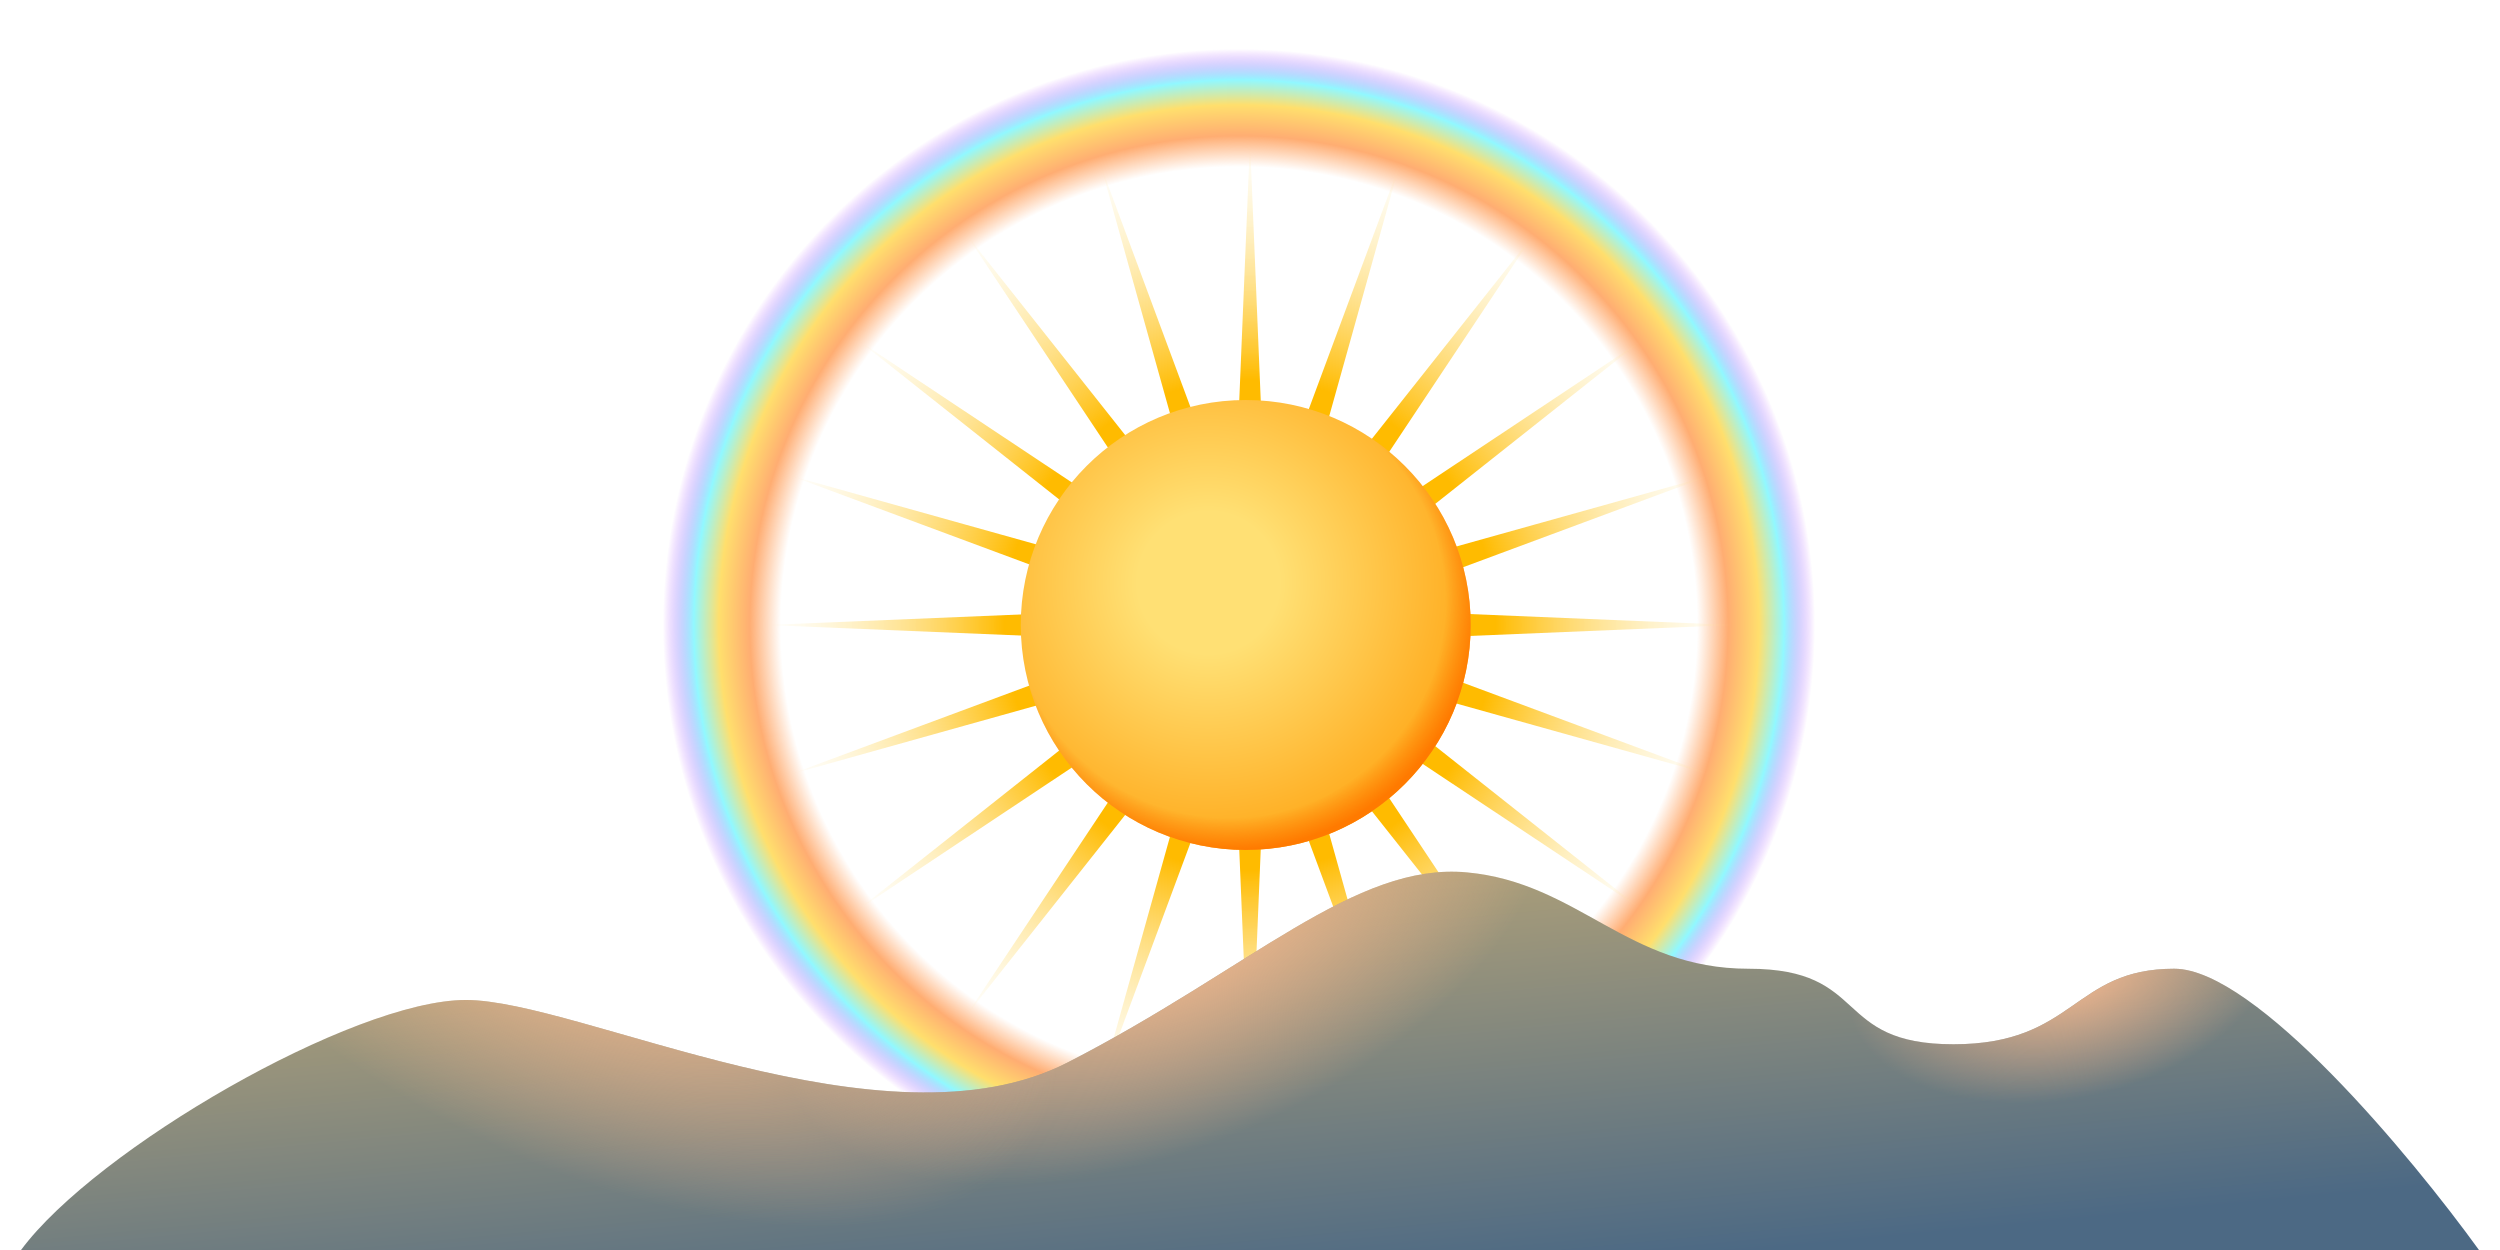
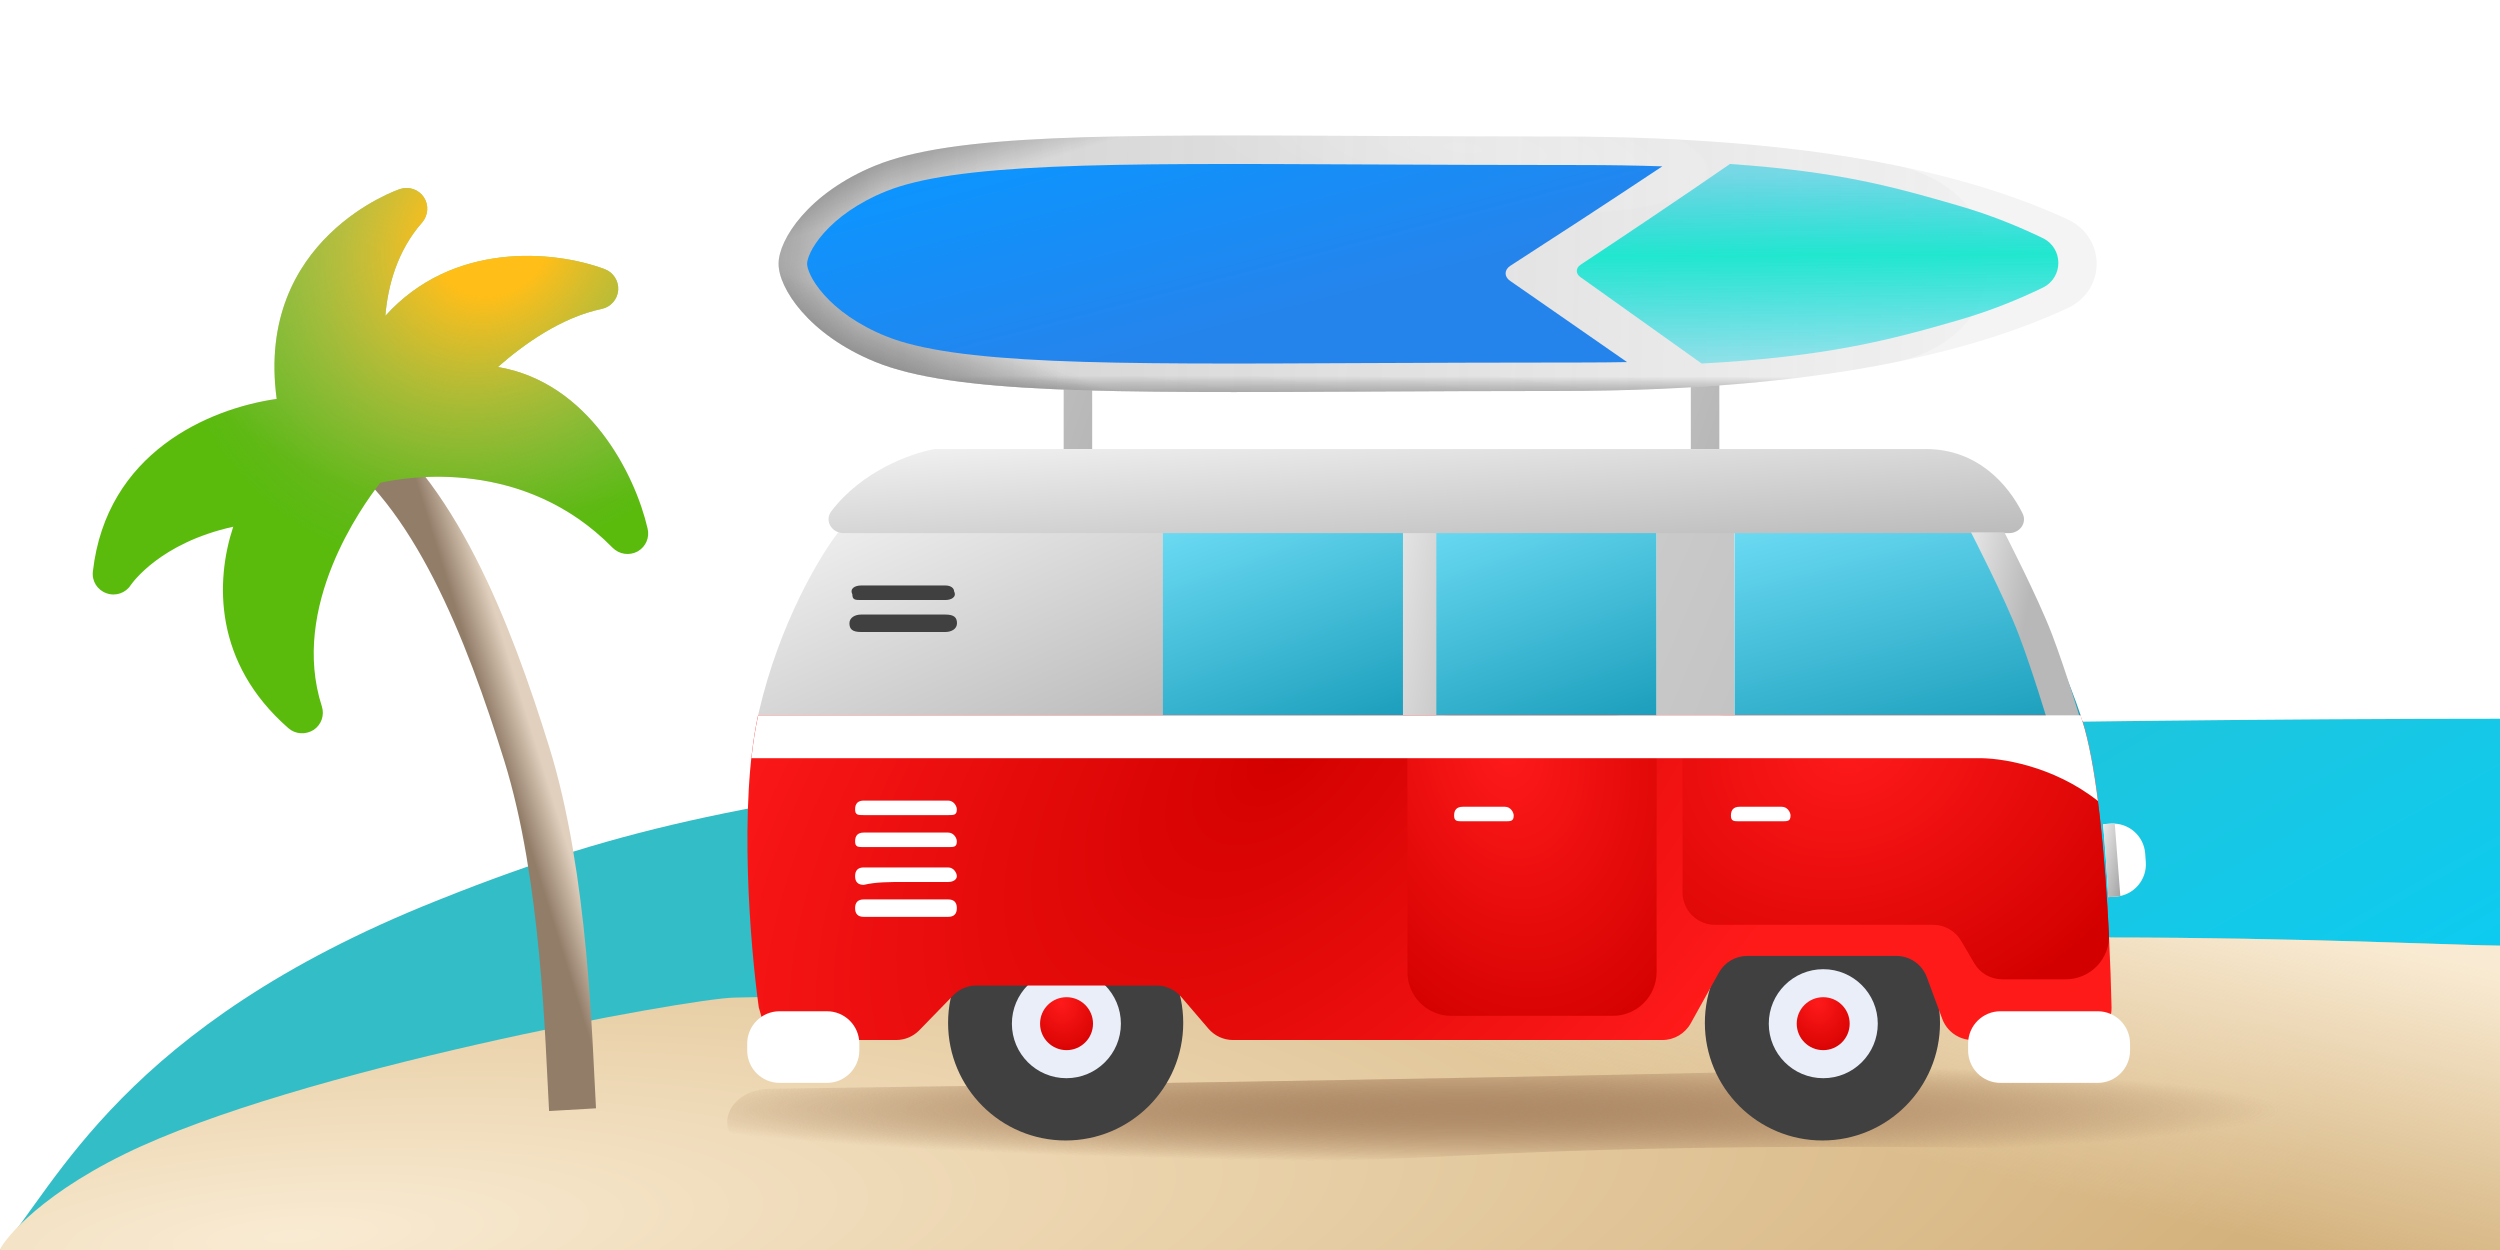
<svg xmlns="http://www.w3.org/2000/svg" viewBox="0 0 240 120" fill="none">
-   <path d="M176.188 60C176.188 91.617 150.557 117.248 118.94 117.248C87.322 117.248 61.691 91.617 61.691 60C61.691 28.383 87.322 2.752 118.94 2.752C150.557 2.752 176.188 28.383 176.188 60Z" fill="url(#paint0_radial_7181_844)" />
-   <path d="M120 13.562L121.525 50.368L134.35 15.835L124.427 51.311L147.295 22.431L126.895 53.104L157.568 32.705L128.689 55.572L164.164 45.65L129.632 58.474L166.437 60L129.632 61.525L164.164 74.35L128.689 64.427L157.568 87.295L126.895 66.895L147.295 97.569L124.427 68.689L134.35 104.164L121.525 69.632L120 106.437L118.474 69.632L105.65 104.164L115.572 68.689L92.704 97.569L113.104 66.895L82.431 87.295L111.311 64.427L75.835 74.35L110.368 61.525L73.562 60L110.368 58.474L75.835 45.65L111.311 55.572L82.431 32.705L113.104 53.104L92.704 22.431L115.572 51.311L105.65 15.835L118.474 50.368L120 13.562Z" fill="url(#paint1_radial_7181_844)" />
-   <path d="M141.187 59.998C141.187 71.926 131.518 81.595 119.59 81.595C107.663 81.595 97.994 71.926 97.994 59.998C97.994 48.071 107.663 38.401 119.59 38.401C131.518 38.401 141.187 48.071 141.187 59.998Z" fill="url(#paint2_radial_7181_844)" />
-   <path d="M141.187 59.998C141.187 71.926 131.518 81.595 119.59 81.595C107.663 81.595 97.994 71.926 97.994 59.998C97.994 48.071 107.663 38.401 119.59 38.401C131.518 38.401 141.187 48.071 141.187 59.998Z" fill="url(#paint3_radial_7181_844)" />
-   <path d="M44.726 95.999C33.861 95.999 9.17 110.333 2.019 120H237.981C231.481 111 216.53 92.999 208.729 92.999C198.979 92.999 199.232 100.249 187.532 100.249C175.831 100.249 179.569 92.999 167.868 92.999C156.168 92.999 151.557 84.749 140.831 83.749C130.106 82.749 120.038 92.999 102.487 102C84.936 111.001 55.591 95.999 44.726 95.999Z" fill="url(#paint4_linear_7181_844)" />
-   <path d="M44.726 95.999C33.861 95.999 9.17 110.333 2.019 120H237.981C231.481 111 216.53 92.999 208.729 92.999C198.979 92.999 199.232 100.249 187.532 100.249C175.831 100.249 179.569 92.999 167.868 92.999C156.168 92.999 151.557 84.749 140.831 83.749C130.106 82.749 120.038 92.999 102.487 102C84.936 111.001 55.591 95.999 44.726 95.999Z" fill="url(#paint5_radial_7181_844)" />
-   <path d="M44.726 95.999C33.861 95.999 9.17 110.333 2.019 120H237.981C231.481 111 216.53 92.999 208.729 92.999C198.979 92.999 199.232 100.249 187.532 100.249C175.831 100.249 179.569 92.999 167.868 92.999C156.168 92.999 151.557 84.749 140.831 83.749C130.106 82.749 120.038 92.999 102.487 102C84.936 111.001 55.591 95.999 44.726 95.999Z" fill="url(#paint6_radial_7181_844)" />
-   <path d="M44.726 95.999C33.861 95.999 9.17 110.333 2.019 120H237.981C231.481 111 216.53 92.999 208.729 92.999C198.979 92.999 199.232 100.249 187.532 100.249C175.831 100.249 179.569 92.999 167.868 92.999C156.168 92.999 151.557 84.749 140.831 83.749C130.106 82.749 120.038 92.999 102.487 102C84.936 111.001 55.591 95.999 44.726 95.999Z" fill="url(#paint7_radial_7181_844)" />
+   <path d="M240 69V108.13L183.919 120H0C5.438 113.83 11.816 98.492 41.831 86.504C42.028 86.425 42.224 86.347 42.42 86.269C60.326 79.116 72.325 76.962 102 73.034C123.907 70.135 199.5 69 240 69Z" fill="url(#paint0_linear_699_29714)" />
+   <path d="M240 119.999H0C0 119.636 3 115.174 12 110.769C28.5 102.692 66.134 95.848 70.5 95.769C115.125 94.959 154.5 89.999 202.5 89.999C220.5 89.999 237 90.782 240 90.782L240 119.999Z" fill="url(#paint1_radial_699_29714)" />
+   <path d="M240 119.999H0C0 119.636 3 115.174 12 110.769C28.5 102.692 66.134 95.848 70.5 95.769C115.125 94.959 154.5 89.999 202.5 89.999C220.5 89.999 237 90.782 240 90.782L240 119.999Z" fill="url(#paint2_linear_699_29714)" />
+   <path d="M32.982 41.294C41.665 47.083 46.895 60.548 50.574 72.393C54.254 84.237 54.587 100.008 54.964 106.529" stroke="url(#paint3_linear_699_29714)" stroke-width="4.512" />
+   <path d="M12.558 56.158C12.07 56.937 11.085 57.27 10.22 56.95C9.338 56.641 8.8 55.777 8.918 54.847C10.222 43.453 20.012 39.233 26.561 38.296C24.487 22.88 38.25 18.192 38.408 18.144C39.263 17.866 40.2 18.189 40.694 18.939C41.189 19.689 41.111 20.688 40.518 21.367C38.111 24.105 37.228 27.489 36.993 30.325C43.435 23.179 53.103 24.004 58.052 25.834C58.889 26.147 59.407 26.976 59.348 27.848C59.281 28.747 58.629 29.484 57.757 29.657C53.855 30.477 50.249 33.072 47.798 35.232C56.531 36.707 60.966 45.535 62.169 50.739C62.375 51.591 62.011 52.46 61.258 52.91L61.206 52.94C60.415 53.366 59.447 53.224 58.809 52.583C50.317 43.925 39.184 45.741 36.501 46.345C34.762 48.568 27.812 58.246 30.897 67.81C31.176 68.665 30.842 69.585 30.11 70.069C29.349 70.546 28.371 70.503 27.692 69.909C20.515 63.648 20.662 55.802 22.39 50.566C15.35 52.121 12.688 55.987 12.558 56.158Z" fill="url(#paint4_radial_699_29714)" />
+   <path d="M12.558 56.158C12.07 56.937 11.085 57.27 10.22 56.95C9.338 56.641 8.8 55.777 8.918 54.847C10.222 43.453 20.012 39.233 26.561 38.296C24.487 22.88 38.25 18.192 38.408 18.144C39.263 17.866 40.2 18.189 40.694 18.939C41.189 19.689 41.111 20.688 40.518 21.367C38.111 24.105 37.228 27.489 36.993 30.325C43.435 23.179 53.103 24.004 58.052 25.834C58.889 26.147 59.407 26.976 59.348 27.848C59.281 28.747 58.629 29.484 57.757 29.657C53.855 30.477 50.249 33.072 47.798 35.232C56.531 36.707 60.966 45.535 62.169 50.739C62.375 51.591 62.011 52.46 61.258 52.91L61.206 52.94C60.415 53.366 59.447 53.224 58.809 52.583C50.317 43.925 39.184 45.741 36.501 46.345C34.762 48.568 27.812 58.246 30.897 67.81C31.176 68.665 30.842 69.585 30.11 70.069C29.349 70.546 28.371 70.503 27.692 69.909C20.515 63.648 20.662 55.802 22.39 50.566C15.35 52.121 12.688 55.987 12.558 56.158Z" fill="url(#paint5_radial_699_29714)" />
+   <rect x="102.112" y="34.899" width="2.737" height="8.21" fill="url(#paint6_linear_699_29714)" />
+   <rect x="162.319" y="34.898" width="2.737" height="8.21" fill="url(#paint7_linear_699_29714)" />
+   <path d="M72.936 110.164C68.163 109.933 69.158 104.583 73.935 104.519C96.437 104.218 136.538 103.633 166.161 102.937C198.472 102.177 220.138 99.472 223.037 104.738C226.381 110.813 213.731 110.769 206.8 110.56C192.356 110.127 165.188 109.629 140.28 110.937C113.936 112.32 88.869 110.937 72.936 110.164Z" fill="url(#paint8_radial_699_29714)" />
+   <path d="M72.936 110.164C68.163 109.933 69.158 104.583 73.935 104.519C96.437 104.218 136.538 103.633 166.161 102.937C198.472 102.177 220.138 99.472 223.037 104.738C226.381 110.813 213.731 110.769 206.8 110.56C192.356 110.127 165.188 109.629 140.28 110.937C113.936 112.32 88.869 110.937 72.936 110.164Z" fill="url(#paint9_radial_699_29714)" />
+   <path d="M111.646 51.106V68.671H72.779C72.801 68.571 72.823 68.472 72.846 68.373C74.819 59.822 78.751 53.298 80.47 51.106H111.646Z" fill="url(#paint10_linear_699_29714)" />
+   <path d="M135.109 51.106H111.637V68.672H135.109V51.106Z" fill="url(#paint11_linear_699_29714)" />
+   <path d="M135.113 68.671V51.106H159.033V68.671H135.113Z" fill="url(#paint12_linear_699_29714)" />
+   <path d="M166.502 51.105H159.027V68.67H166.502V51.105Z" fill="url(#paint13_linear_699_29714)" />
+   <path d="M137.89 51.106H134.685V68.67H137.89V51.106Z" fill="url(#paint14_linear_699_29714)" />
+   <path d="M166.521 68.671V51.106H191.192C193.151 54.227 197.52 61.983 199.743 68.671H166.521Z" fill="url(#paint15_linear_699_29714)" />
+   <circle cx="174.954" cy="98.199" r="11.287" fill="#404040" />
+   <path d="M175.035 103.507C177.925 103.507 180.267 101.164 180.267 98.274C180.267 95.385 177.925 93.042 175.035 93.042C172.145 93.042 169.803 95.385 169.803 98.274C169.803 101.164 172.145 103.507 175.035 103.507Z" fill="#E9EEF8" />
+   <path d="M175.028 100.814C176.431 100.814 177.569 99.676 177.569 98.272C177.569 96.869 176.431 95.731 175.028 95.731C173.624 95.731 172.486 96.869 172.486 98.272C172.486 99.676 173.624 100.814 175.028 100.814Z" fill="url(#paint16_radial_699_29714)" />
+   <circle cx="102.303" cy="98.199" r="11.287" fill="#404040" />
+   <path d="M102.374 103.507C105.264 103.507 107.606 101.164 107.606 98.274C107.606 95.385 105.264 93.042 102.374 93.042C99.484 93.042 97.141 95.385 97.141 98.274C97.141 101.164 99.484 103.507 102.374 103.507Z" fill="#E9EEF8" />
+   <path d="M199.722 68.671H72.775C70.895 77.244 72.029 90.89 72.842 96.702L73.095 97.586C73.476 98.921 74.696 99.842 76.085 99.842H86.029C86.869 99.842 87.674 99.501 88.259 98.899L91.51 95.552C92.096 94.949 92.901 94.609 93.741 94.609H111.029C111.937 94.609 112.799 95.006 113.39 95.695L116.013 98.756C116.604 99.445 117.467 99.842 118.374 99.842H159.59C160.72 99.842 161.76 99.229 162.309 98.242L165.016 93.368C165.565 92.381 166.605 91.769 167.735 91.769H182.054C183.355 91.769 184.518 92.578 184.97 93.798L186.457 97.812C186.909 99.032 188.072 99.842 189.373 99.842H199.626C201.351 99.842 202.748 98.437 202.709 96.712C202.524 88.555 201.801 75.238 199.916 69.269C199.853 69.071 199.789 68.872 199.722 68.671Z" fill="url(#paint17_radial_699_29714)" />
+   <path d="M90.755 60.672C91.313 60.672 91.871 60.393 91.871 59.835C91.871 59.277 91.592 58.998 90.755 58.998H82.661C82.103 58.998 81.545 59.277 81.545 59.835C81.545 60.393 81.823 60.672 82.661 60.672H90.755Z" fill="#404040" />
+   <path d="M90.755 57.602C91.313 57.602 91.871 57.324 91.592 56.765C91.592 56.487 91.313 56.207 90.755 56.207H82.661C82.103 56.207 81.545 56.486 81.824 57.044C81.824 57.602 82.103 57.602 82.661 57.602H90.755Z" fill="#404040" />
+   <path d="M165.728 68.678C163.408 68.678 161.528 70.558 161.528 72.878V85.673C161.528 87.391 162.92 88.783 164.638 88.783H185.585C186.689 88.783 187.711 89.368 188.269 90.321L189.532 92.477C190.09 93.43 191.111 94.015 192.215 94.015H198.3C200.674 94.015 202.58 92.049 202.461 89.678C202.089 82.247 201.329 73.722 199.925 69.275C199.812 68.918 199.479 68.678 199.104 68.678H165.728Z" fill="url(#paint18_radial_699_29714)" />
+   <path d="M82.926 86.344C82.368 86.344 82.089 86.623 82.089 87.181C82.089 87.739 82.368 88.018 82.926 88.018H91.02C91.578 88.018 91.857 87.739 91.857 87.181C91.857 86.623 91.578 86.344 91.02 86.344H82.926Z" fill="url(#paint19_linear_699_29714)" />
+   <path d="M86.834 84.67H91.02C91.578 84.67 91.857 84.391 91.857 84.111C91.857 83.833 91.578 83.274 91.02 83.274H82.926C82.368 83.274 82.089 83.553 82.089 84.111C82.089 84.67 82.368 84.948 82.926 84.948C84.043 84.67 85.438 84.67 86.834 84.67Z" fill="url(#paint20_linear_699_29714)" />
+   <path d="M91.02 81.321C91.578 81.321 91.857 81.321 91.857 80.763C91.857 80.484 91.578 79.926 91.02 79.926H82.926C82.368 79.926 82.089 80.204 82.089 80.763C82.089 81.321 82.368 81.321 82.926 81.321H91.02Z" fill="url(#paint21_linear_699_29714)" />
+   <path d="M91.02 78.251C91.578 78.251 91.857 78.251 91.857 77.693C91.857 77.414 91.578 76.856 91.02 76.856H82.926C82.368 76.856 82.089 77.135 82.089 77.693C82.089 78.251 82.368 78.251 82.926 78.251H91.02Z" fill="url(#paint22_linear_699_29714)" />
+   <path d="M192.865 51.182H80.992C79.848 51.182 79.119 49.992 79.809 49.079C82.742 45.2 87.514 43.494 89.739 43.109H184.894C189.853 43.109 192.797 46.531 194.165 49.281C194.623 50.202 193.893 51.182 192.865 51.182Z" fill="url(#paint23_linear_699_29714)" />
+   <rect x="71.731" y="97.079" width="10.764" height="6.877" rx="3.11" fill="url(#paint24_linear_699_29714)" />
+   <rect x="188.938" y="97.079" width="15.548" height="6.877" rx="3.11" fill="url(#paint25_linear_699_29714)" />
+   <path d="M202.391 86.129C202.266 83.823 202.103 81.437 201.895 79.12L202.617 79.069C204.33 78.946 205.818 80.235 205.94 81.948L205.998 82.753C206.121 84.466 204.831 85.954 203.118 86.077L202.391 86.129Z" fill="url(#paint26_linear_699_29714)" />
+   <path d="M102.388 100.814C103.791 100.814 104.929 99.676 104.929 98.272C104.929 96.869 103.791 95.731 102.388 95.731C100.984 95.731 99.846 96.869 99.846 98.272C99.846 99.676 100.984 100.814 102.388 100.814Z" fill="url(#paint27_radial_699_29714)" />
+   <path d="M154.833 68.674C157.152 68.674 159.033 70.554 159.033 72.874V93.32C159.033 95.64 157.152 97.52 154.833 97.52H139.313C136.993 97.52 135.113 95.64 135.113 93.32V72.874C135.113 70.554 136.993 68.674 139.313 68.674H154.833Z" fill="url(#paint28_radial_699_29714)" />
+   <path d="M171.054 78.844C171.613 78.844 171.892 78.844 171.892 78.286C171.892 78.007 171.613 77.449 171.054 77.449H167.005C166.447 77.449 166.168 77.728 166.168 78.286C166.168 78.844 166.447 78.844 167.005 78.844H171.054Z" fill="url(#paint29_linear_699_29714)" />
+   <path d="M144.479 78.844C145.037 78.844 145.316 78.844 145.316 78.286C145.316 78.007 145.037 77.449 144.479 77.449H140.43C139.872 77.449 139.593 77.728 139.593 78.286C139.593 78.844 139.872 78.844 140.43 78.844H144.479Z" fill="url(#paint30_linear_699_29714)" />
+   <path d="M203.017 79.065L203.551 86.016C203.41 86.046 203.266 86.066 203.118 86.077L202.391 86.129C202.266 83.823 202.103 81.437 201.895 79.12L202.617 79.069C202.752 79.059 202.885 79.058 203.017 79.065Z" fill="url(#paint31_linear_699_29714)" />
+   <path d="M192.421 51.106H189.216C189.216 51.106 192.453 57.383 193.789 60.898C195.125 64.413 196.526 69.108 196.526 69.108H199.731C199.731 69.108 198.33 64.413 196.994 60.898C195.658 57.383 192.421 51.106 192.421 51.106Z" fill="url(#paint32_linear_699_29714)" />
+   <path d="M199.734 68.677H199.727L199.726 68.673H159.037V68.677H72.786C72.507 69.95 72.294 71.334 72.137 72.788H189.764C191.988 72.722 197.102 73.5 201.406 76.9C201.02 73.875 200.533 71.194 199.927 69.274C199.865 69.076 199.8 68.877 199.734 68.677Z" fill="url(#paint33_linear_699_29714)" />
+   <path d="M198.474 29.59C202.214 27.865 202.214 22.777 198.474 21.052C190.033 17.159 175.767 13.109 149.621 13.109C143.042 13.109 136.998 13.079 131.457 13.051C106.299 12.925 91.491 12.851 84.025 15.902C77.619 18.52 74.732 23.009 74.745 25.321C74.732 27.634 77.619 32.122 84.025 34.74C91.491 37.791 106.299 37.717 131.457 37.591C136.998 37.563 143.042 37.533 149.621 37.533C175.767 37.533 190.033 33.483 198.474 29.59Z" fill="#F4F4F4" />
+   <path d="M181.801 34.803C193.913 32.368 193.913 18.274 181.801 15.839C173.754 14.221 163.318 13.109 149.621 13.109C143.042 13.109 136.998 13.079 131.457 13.051C106.299 12.925 91.491 12.851 84.025 15.902C77.619 18.52 74.732 23.009 74.745 25.321C74.732 27.634 77.619 32.122 84.025 34.74C91.491 37.791 106.299 37.717 131.457 37.591C136.998 37.563 143.042 37.533 149.621 37.533C163.318 37.533 173.754 36.421 181.801 34.803Z" fill="url(#paint34_radial_699_29714)" />
+   <path d="M181.801 34.803C193.913 32.368 193.913 18.274 181.801 15.839C173.754 14.221 163.318 13.109 149.621 13.109C143.042 13.109 136.998 13.079 131.457 13.051C106.299 12.925 91.491 12.851 84.025 15.902C77.619 18.52 74.732 23.009 74.745 25.321C74.732 27.634 77.619 32.122 84.025 34.74C91.491 37.791 106.299 37.717 131.457 37.591C136.998 37.563 143.042 37.533 149.621 37.533C163.318 37.533 173.754 36.421 181.801 34.803Z" fill="url(#paint35_linear_699_29714)" />
+   <path d="M181.801 34.803C193.913 32.368 193.913 18.274 181.801 15.839C173.754 14.221 163.318 13.109 149.621 13.109C143.042 13.109 136.998 13.079 131.457 13.051C106.299 12.925 91.491 12.851 84.025 15.902C77.619 18.52 74.732 23.009 74.745 25.321C74.732 27.634 77.619 32.122 84.025 34.74C91.491 37.791 106.299 37.717 131.457 37.591C136.998 37.563 143.042 37.533 149.621 37.533C163.318 37.533 173.754 36.421 181.801 34.803Z" fill="url(#paint36_linear_699_29714)" />
+   <path d="M181.801 34.803C193.913 32.368 193.913 18.274 181.801 15.839C173.754 14.221 163.318 13.109 149.621 13.109C143.042 13.109 136.998 13.079 131.457 13.051C106.299 12.925 91.491 12.851 84.025 15.902C77.619 18.52 74.732 23.009 74.745 25.321C74.732 27.634 77.619 32.122 84.025 34.74C91.491 37.791 106.299 37.717 131.457 37.591C136.998 37.563 143.042 37.533 149.621 37.533C163.318 37.533 173.754 36.421 181.801 34.803Z" fill="url(#paint37_linear_699_29714)" />
+   <path d="M181.801 34.803C193.913 32.368 193.913 18.274 181.801 15.839C173.754 14.221 163.318 13.109 149.621 13.109C143.042 13.109 136.998 13.079 131.457 13.051C106.299 12.925 91.491 12.851 84.025 15.902C77.619 18.52 74.732 23.009 74.745 25.321C74.732 27.634 77.619 32.122 84.025 34.74C91.491 37.791 106.299 37.717 131.457 37.591C136.998 37.563 143.042 37.533 149.621 37.533C163.318 37.533 173.754 36.421 181.801 34.803Z" fill="url(#paint38_linear_699_29714)" />
+   <path d="M181.801 34.803C193.913 32.368 193.913 18.274 181.801 15.839C173.754 14.221 163.318 13.109 149.621 13.109C143.042 13.109 136.998 13.079 131.457 13.051C106.299 12.925 91.491 12.851 84.025 15.902C77.619 18.52 74.732 23.009 74.745 25.321C74.732 27.634 77.619 32.122 84.025 34.74C91.491 37.791 106.299 37.717 131.457 37.591C136.998 37.563 143.042 37.533 149.621 37.533C163.318 37.533 173.754 36.421 181.801 34.803Z" fill="url(#paint39_radial_699_29714)" />
+   <path d="M181.801 34.803C193.913 32.368 193.913 18.274 181.801 15.839C173.754 14.221 163.318 13.109 149.621 13.109C143.042 13.109 136.998 13.079 131.457 13.051C106.299 12.925 91.491 12.851 84.025 15.902C77.619 18.52 74.732 23.009 74.745 25.321C74.732 27.634 77.619 32.122 84.025 34.74C91.491 37.791 106.299 37.717 131.457 37.591C136.998 37.563 143.042 37.533 149.621 37.533C163.318 37.533 173.754 36.421 181.801 34.803Z" fill="url(#paint40_linear_699_29714)" />
+   <path d="M181.801 34.803C193.913 32.368 193.913 18.274 181.801 15.839C173.754 14.221 163.318 13.109 149.621 13.109C143.042 13.109 136.998 13.079 131.457 13.051C106.299 12.925 91.491 12.851 84.025 15.902C77.619 18.52 74.732 23.009 74.745 25.321C74.732 27.634 77.619 32.122 84.025 34.74C91.491 37.791 106.299 37.717 131.457 37.591C136.998 37.563 143.042 37.533 149.621 37.533C163.318 37.533 173.754 36.421 181.801 34.803Z" fill="url(#paint41_linear_699_29714)" />
+   <path d="M181.801 34.803C193.913 32.368 193.913 18.274 181.801 15.839C173.754 14.221 163.318 13.109 149.621 13.109C143.042 13.109 136.998 13.079 131.457 13.051C106.299 12.925 91.491 12.851 84.025 15.902C77.619 18.52 74.732 23.009 74.745 25.321C74.732 27.634 77.619 32.122 84.025 34.74C91.491 37.791 106.299 37.717 131.457 37.591C136.998 37.563 143.042 37.533 149.621 37.533C163.318 37.533 173.754 36.421 181.801 34.803Z" fill="url(#paint42_linear_699_29714)" />
+   <path d="M181.801 34.803C193.913 32.368 193.913 18.274 181.801 15.839C173.754 14.221 163.318 13.109 149.621 13.109C143.042 13.109 136.998 13.079 131.457 13.051C106.299 12.925 91.491 12.851 84.025 15.902C77.619 18.52 74.732 23.009 74.745 25.321C74.732 27.634 77.619 32.122 84.025 34.74C91.491 37.791 106.299 37.717 131.457 37.591C136.998 37.563 143.042 37.533 149.621 37.533C163.318 37.533 173.754 36.421 181.801 34.803Z" fill="url(#paint43_linear_699_29714)" />
+   <path d="M196.09 22.851C198.104 23.821 198.104 26.656 196.09 27.626C193.815 28.722 191.136 29.834 187.969 30.749C181.416 32.642 175.357 34.251 163.361 34.9L151.713 26.596C151.247 26.264 151.261 25.728 151.741 25.411C155.892 22.665 161.165 19.129 166.077 15.743C176.699 16.476 181.921 17.981 187.969 19.728C191.137 20.643 193.815 21.755 196.09 22.851Z" fill="url(#paint44_linear_699_29714)" />
+   <path d="M156.2 34.761L144.965 26.959C144.381 26.553 144.399 25.898 145 25.51C149.258 22.765 154.459 19.376 159.583 15.969C157.136 15.887 154.564 15.844 151.86 15.844C145.318 15.844 136.586 15.815 131.083 15.787C118.557 15.726 108.72 15.678 101.084 16.012C93.37 16.349 88.301 17.067 85.105 18.345C82.316 19.461 80.356 20.949 79.117 22.336C77.808 23.8 77.48 24.935 77.482 25.309L77.482 25.322L77.482 25.335C77.48 25.709 77.808 26.844 79.117 28.308C80.356 29.695 82.316 31.183 85.105 32.299C88.301 33.577 93.37 34.295 101.084 34.632C108.72 34.965 118.559 34.918 131.085 34.856C136.589 34.829 145.317 34.8 151.86 34.8C153.346 34.8 154.792 34.787 156.2 34.761Z" fill="url(#paint45_linear_699_29714)" />
  <defs>
-     <radialGradient id="paint0_radial_7181_844" cx="0" cy="0" r="1" gradientUnits="userSpaceOnUse" gradientTransform="translate(118.94 60) rotate(90) scale(57.2483)">
-       <stop offset="0.769" stop-color="#FFAD72" stop-opacity="0" />
-       <stop offset="0.821" stop-color="#FFAD72" />
-       <stop offset="0.873" stop-color="#FFDF6D" />
-       <stop offset="0.915" stop-color="#91F8FF" />
-       <stop offset="0.967" stop-color="#BF56FF" stop-opacity="0" />
-     </radialGradient>
-     <radialGradient id="paint1_radial_7181_844" cx="0" cy="0" r="1" gradientUnits="userSpaceOnUse" gradientTransform="translate(120 59.9998) rotate(90) scale(46.4375)">
-       <stop offset="0.506" stop-color="#FFBB00" />
-       <stop offset="1" stop-color="#FFEAA1" stop-opacity="0" />
-     </radialGradient>
-     <radialGradient id="paint2_radial_7181_844" cx="0" cy="0" r="1" gradientUnits="userSpaceOnUse" gradientTransform="translate(116.015 55.938) rotate(67.751) scale(38.6024)">
-       <stop offset="0.177" stop-color="#FFE074" />
-       <stop offset="0.821" stop-color="#FF9900" />
-     </radialGradient>
-     <radialGradient id="paint3_radial_7181_844" cx="0" cy="0" r="1" gradientUnits="userSpaceOnUse" gradientTransform="translate(118 57.748) rotate(86.1834) scale(23.8997)">
-       <stop offset="0.87" stop-color="#FF7A00" stop-opacity="0" />
-       <stop offset="1" stop-color="#FF7A00" />
-     </radialGradient>
-     <linearGradient id="paint4_linear_7181_844" x1="110.844" y1="63.748" x2="116.691" y2="124.983" gradientUnits="userSpaceOnUse">
-       <stop stop-color="#E1BC73" />
-       <stop offset="1" stop-color="#4C6984" />
-     </linearGradient>
-     <radialGradient id="paint5_radial_7181_844" cx="0" cy="0" r="1" gradientUnits="userSpaceOnUse" gradientTransform="translate(111.827 89.2495) rotate(66.7266) scale(20.6839 39.0802)">
-       <stop stop-color="#FEBC90" />
-       <stop offset="1" stop-color="#FEBC90" stop-opacity="0" />
-     </radialGradient>
-     <radialGradient id="paint6_radial_7181_844" cx="0" cy="0" r="1" gradientUnits="userSpaceOnUse" gradientTransform="translate(197.855 92.9997) rotate(78.6548) scale(12.4947 20.7449)">
-       <stop stop-color="#FEBC90" />
-       <stop offset="1" stop-color="#FEBC90" stop-opacity="0" />
-     </radialGradient>
-     <radialGradient id="paint7_radial_7181_844" cx="0" cy="0" r="1" gradientUnits="userSpaceOnUse" gradientTransform="translate(56.0324 85.7494) rotate(27.0862) scale(49.4169 25.6455)">
-       <stop stop-color="#FEBC90" />
-       <stop offset="1" stop-color="#FEBC90" stop-opacity="0" />
-     </radialGradient>
+     <linearGradient id="paint0_linear_699_29714" x1="71.978" y1="60.94" x2="144.865" y2="188.303" gradientUnits="userSpaceOnUse">
+       <stop offset="0.17" stop-color="#33BDC6" />
+       <stop offset="0.935" stop-color="#00D0FE" />
+     </linearGradient>
+     <radialGradient id="paint1_radial_699_29714" cx="0" cy="0" r="1" gradientUnits="userSpaceOnUse" gradientTransform="translate(27.0004 118.434) rotate(-3.91928) scale(198.464 45.1516)">
+       <stop stop-color="#F9EBD3" />
+       <stop offset="0.394" stop-color="#EBD4AE" />
+       <stop offset="1" stop-color="#D4B27D" />
+     </radialGradient>
+     <linearGradient id="paint2_linear_699_29714" x1="192" y1="81.922" x2="185.036" y2="111.529" gradientUnits="userSpaceOnUse">
+       <stop stop-color="#F9EBD3" />
+       <stop offset="1" stop-color="#F9EBD3" stop-opacity="0" />
+     </linearGradient>
+     <linearGradient id="paint3_linear_699_29714" x1="50.445" y1="68.103" x2="47.062" y2="69.154" gradientUnits="userSpaceOnUse">
+       <stop stop-color="#E0D0BD" />
+       <stop offset="1" stop-color="#927D69" />
+     </linearGradient>
+     <radialGradient id="paint4_radial_699_29714" cx="0" cy="0" r="1" gradientUnits="userSpaceOnUse" gradientTransform="translate(44.1419 22.8968) rotate(104.751) scale(39.7076 52.2965)">
+       <stop offset="0.009" stop-color="#A4D37E" />
+       <stop offset="0.653" stop-color="#5ABB0D" />
+     </radialGradient>
+     <radialGradient id="paint5_radial_699_29714" cx="0" cy="0" r="1" gradientUnits="userSpaceOnUse" gradientTransform="translate(47.4557 22.6186) rotate(130.262) scale(44.3475 38.1488)">
+       <stop offset="0.138" stop-color="#FFBE18" />
+       <stop offset="0.762" stop-color="#7AA756" stop-opacity="0" />
+       <stop offset="1" stop-color="#326509" stop-opacity="0" />
+     </radialGradient>
+     <linearGradient id="paint6_linear_699_29714" x1="102.112" y1="34.899" x2="106.957" y2="36.53" gradientUnits="userSpaceOnUse">
+       <stop stop-color="#BDBDBD" />
+       <stop offset="1" stop-color="#B7B7B7" />
+     </linearGradient>
+     <linearGradient id="paint7_linear_699_29714" x1="162.319" y1="34.898" x2="167.164" y2="36.529" gradientUnits="userSpaceOnUse">
+       <stop stop-color="#BDBDBD" />
+       <stop offset="1" stop-color="#B7B7B7" />
+     </linearGradient>
+     <radialGradient id="paint8_radial_699_29714" cx="0" cy="0" r="1" gradientUnits="userSpaceOnUse" gradientTransform="translate(140.206 106.546) rotate(90) scale(4.98034 79.0767)">
+       <stop stop-color="#AF8B68" />
+       <stop offset="1" stop-color="#AF8B68" stop-opacity="0" />
+     </radialGradient>
+     <radialGradient id="paint9_radial_699_29714" cx="0" cy="0" r="1" gradientUnits="userSpaceOnUse" gradientTransform="translate(140.206 106.546) rotate(90) scale(4.98034 79.0767)">
+       <stop stop-color="#AF8B68" />
+       <stop offset="1" stop-color="#AF8B68" stop-opacity="0" />
+     </radialGradient>
+     <linearGradient id="paint10_linear_699_29714" x1="72.779" y1="51.106" x2="85.56" y2="79.667" gradientUnits="userSpaceOnUse">
+       <stop stop-color="#F2F2F2" />
+       <stop offset="1" stop-color="#BCBCBC" />
+     </linearGradient>
+     <linearGradient id="paint11_linear_699_29714" x1="111.637" y1="51.106" x2="122.868" y2="82.086" gradientUnits="userSpaceOnUse">
+       <stop stop-color="#6BDAF3" />
+       <stop offset="1" stop-color="#008AA9" />
+     </linearGradient>
+     <linearGradient id="paint12_linear_699_29714" x1="135.113" y1="51.106" x2="146.18" y2="82.219" gradientUnits="userSpaceOnUse">
+       <stop stop-color="#6BDAF3" />
+       <stop offset="1" stop-color="#008AA9" />
+     </linearGradient>
+     <linearGradient id="paint13_linear_699_29714" x1="159.027" y1="51.106" x2="171.463" y2="56.45" gradientUnits="userSpaceOnUse">
+       <stop stop-color="#CACACA" />
+       <stop offset="1" stop-color="#C4C4C4" />
+     </linearGradient>
+     <linearGradient id="paint14_linear_699_29714" x1="134.685" y1="51.106" x2="140.795" y2="52.232" gradientUnits="userSpaceOnUse">
+       <stop stop-color="#E3E3E3" />
+       <stop offset="1" stop-color="#CBCBCB" />
+     </linearGradient>
+     <linearGradient id="paint15_linear_699_29714" x1="166.521" y1="51.106" x2="174.945" y2="83.998" gradientUnits="userSpaceOnUse">
+       <stop stop-color="#6BDAF3" />
+       <stop offset="1" stop-color="#008AA9" />
+     </linearGradient>
+     <radialGradient id="paint16_radial_699_29714" cx="0" cy="0" r="1" gradientUnits="userSpaceOnUse" gradientTransform="translate(174.497 96.2745) rotate(76.5043) scale(5.44474 4.44257)">
+       <stop stop-color="#FF1A1A" />
+       <stop offset="1" stop-color="#D30000" />
+     </radialGradient>
+     <radialGradient id="paint17_radial_699_29714" cx="0" cy="0" r="1" gradientUnits="userSpaceOnUse" gradientTransform="translate(123.555 72.0044) rotate(44.7626) scale(46.1067 82.8868)">
+       <stop stop-color="#D30000" />
+       <stop offset="1" stop-color="#FF1A1A" />
+     </radialGradient>
+     <radialGradient id="paint18_radial_699_29714" cx="0" cy="0" r="1" gradientUnits="userSpaceOnUse" gradientTransform="translate(177.792 71.3875) rotate(68.7223) scale(28.3222 34.4355)">
+       <stop stop-color="#FF1A1A" />
+       <stop offset="1" stop-color="#D30000" />
+     </radialGradient>
+     <linearGradient id="paint19_linear_699_29714" x1="82.089" y1="76.856" x2="92.857" y2="86.951" gradientUnits="userSpaceOnUse">
+       <stop stop-color="white" />
+       <stop offset="1" stop-color="white" />
+     </linearGradient>
+     <linearGradient id="paint20_linear_699_29714" x1="82.089" y1="76.856" x2="92.857" y2="86.951" gradientUnits="userSpaceOnUse">
+       <stop stop-color="white" />
+       <stop offset="1" stop-color="white" />
+     </linearGradient>
+     <linearGradient id="paint21_linear_699_29714" x1="82.089" y1="76.856" x2="92.857" y2="86.951" gradientUnits="userSpaceOnUse">
+       <stop stop-color="white" />
+       <stop offset="1" stop-color="white" />
+     </linearGradient>
+     <linearGradient id="paint22_linear_699_29714" x1="82.089" y1="76.856" x2="92.857" y2="86.951" gradientUnits="userSpaceOnUse">
+       <stop stop-color="white" />
+       <stop offset="1" stop-color="white" />
+     </linearGradient>
+     <linearGradient id="paint23_linear_699_29714" x1="78.526" y1="43.109" x2="79.603" y2="58.79" gradientUnits="userSpaceOnUse">
+       <stop stop-color="#F2F2F2" />
+       <stop offset="1" stop-color="#BCBCBC" />
+     </linearGradient>
+     <linearGradient id="paint24_linear_699_29714" x1="71.731" y1="97.079" x2="77.795" y2="106.664" gradientUnits="userSpaceOnUse">
+       <stop stop-color="white" />
+       <stop offset="1" stop-color="white" />
+     </linearGradient>
+     <linearGradient id="paint25_linear_699_29714" x1="188.938" y1="97.079" x2="193.87" y2="108.34" gradientUnits="userSpaceOnUse">
+       <stop stop-color="white" />
+       <stop offset="1" stop-color="white" />
+     </linearGradient>
+     <linearGradient id="paint26_linear_699_29714" x1="201.895" y1="79.06" x2="207.919" y2="82.599" gradientUnits="userSpaceOnUse">
+       <stop stop-color="white" />
+       <stop offset="1" stop-color="white" />
+     </linearGradient>
+     <radialGradient id="paint27_radial_699_29714" cx="0" cy="0" r="1" gradientUnits="userSpaceOnUse" gradientTransform="translate(101.857 96.2745) rotate(76.5043) scale(5.44474 4.44257)">
+       <stop stop-color="#FF1A1A" />
+       <stop offset="1" stop-color="#D30000" />
+     </radialGradient>
+     <radialGradient id="paint28_radial_699_29714" cx="0" cy="0" r="1" gradientUnits="userSpaceOnUse" gradientTransform="translate(144.575 71.7582) rotate(78.7448) scale(30.6362 21.0864)">
+       <stop stop-color="#FF1A1A" />
+       <stop offset="1" stop-color="#D30000" />
+     </radialGradient>
+     <linearGradient id="paint29_linear_699_29714" x1="166.168" y1="77.449" x2="166.752" y2="80.014" gradientUnits="userSpaceOnUse">
+       <stop stop-color="white" />
+       <stop offset="1" stop-color="white" />
+     </linearGradient>
+     <linearGradient id="paint30_linear_699_29714" x1="139.593" y1="77.449" x2="140.176" y2="80.014" gradientUnits="userSpaceOnUse">
+       <stop stop-color="white" />
+       <stop offset="1" stop-color="white" />
+     </linearGradient>
+     <linearGradient id="paint31_linear_699_29714" x1="201.895" y1="79.06" x2="205.122" y2="79.871" gradientUnits="userSpaceOnUse">
+       <stop stop-color="#EAEAEA" />
+       <stop offset="1" stop-color="#A4A4A4" />
+     </linearGradient>
+     <linearGradient id="paint32_linear_699_29714" x1="189.687" y1="51.106" x2="195.796" y2="52.232" gradientUnits="userSpaceOnUse">
+       <stop stop-color="#E3E3E3" />
+       <stop offset="1" stop-color="#B8B8B8" />
+     </linearGradient>
+     <linearGradient id="paint33_linear_699_29714" x1="72.137" y1="68.673" x2="73.145" y2="84.665" gradientUnits="userSpaceOnUse">
+       <stop stop-color="white" />
+       <stop offset="1" stop-color="white" />
+     </linearGradient>
+     <radialGradient id="paint34_radial_699_29714" cx="0" cy="0" r="1" gradientUnits="userSpaceOnUse" gradientTransform="translate(140.426 14.1788) rotate(5.82634) scale(26.4086 6.60496)">
+       <stop stop-color="white" stop-opacity="0.45" />
+       <stop offset="1" stop-color="white" stop-opacity="0" />
+     </radialGradient>
+     <linearGradient id="paint35_linear_699_29714" x1="84.324" y1="20.395" x2="61.749" y2="16.263" gradientUnits="userSpaceOnUse">
+       <stop stop-color="#626262" stop-opacity="0" />
+       <stop offset="1" stop-color="#626262" />
+     </linearGradient>
+     <linearGradient id="paint36_linear_699_29714" x1="64.893" y1="23.059" x2="74.715" y2="24.327" gradientUnits="userSpaceOnUse">
+       <stop stop-color="#626262" />
+       <stop offset="1" stop-color="#626262" stop-opacity="0" />
+     </linearGradient>
+     <linearGradient id="paint37_linear_699_29714" x1="53.399" y1="31.562" x2="59.446" y2="16.2" gradientUnits="userSpaceOnUse">
+       <stop stop-color="#969696" />
+       <stop offset="0.864" stop-color="#8B8B8B" stop-opacity="0" />
+     </linearGradient>
+     <linearGradient id="paint38_linear_699_29714" x1="141.115" y1="40.968" x2="141.123" y2="36.129" gradientUnits="userSpaceOnUse">
+       <stop stop-color="#626262" />
+       <stop offset="1" stop-color="#626262" stop-opacity="0" />
+     </linearGradient>
+     <radialGradient id="paint39_radial_699_29714" cx="0" cy="0" r="1" gradientUnits="userSpaceOnUse" gradientTransform="translate(140.426 14.1788) rotate(5.82634) scale(26.4086 6.60496)">
+       <stop stop-color="white" stop-opacity="0.45" />
+       <stop offset="1" stop-color="white" stop-opacity="0" />
+     </radialGradient>
+     <linearGradient id="paint40_linear_699_29714" x1="92.078" y1="17.932" x2="89.199" y2="8.556" gradientUnits="userSpaceOnUse">
+       <stop stop-color="#626262" stop-opacity="0" />
+       <stop offset="1" stop-color="#626262" />
+     </linearGradient>
+     <linearGradient id="paint41_linear_699_29714" x1="64.893" y1="23.059" x2="202.437" y2="26.865" gradientUnits="userSpaceOnUse">
+       <stop stop-color="#626262" stop-opacity="0.26" />
+       <stop offset="1" stop-color="#626262" stop-opacity="0" />
+     </linearGradient>
+     <linearGradient id="paint42_linear_699_29714" x1="53.399" y1="31.562" x2="58.351" y2="17.878" gradientUnits="userSpaceOnUse">
+       <stop stop-color="#626262" />
+       <stop offset="0.864" stop-color="#626262" stop-opacity="0" />
+     </linearGradient>
+     <linearGradient id="paint43_linear_699_29714" x1="141.115" y1="40.968" x2="141.123" y2="36.129" gradientUnits="userSpaceOnUse">
+       <stop stop-color="#898989" />
+       <stop offset="0.066" stop-color="#8D8D8D" stop-opacity="0.934" />
+       <stop offset="1" stop-color="#939393" stop-opacity="0" />
+     </linearGradient>
+     <linearGradient id="paint44_linear_699_29714" x1="182.527" y1="36.573" x2="182.437" y2="16.43" gradientUnits="userSpaceOnUse">
+       <stop stop-color="#22D2EA" stop-opacity="0.35" />
+       <stop offset="0.601" stop-color="#21E7CF" />
+       <stop offset="1" stop-color="#17C8E0" stop-opacity="0.55" />
+     </linearGradient>
+     <linearGradient id="paint45_linear_699_29714" x1="79.262" y1="18.498" x2="85" y2="40.338" gradientUnits="userSpaceOnUse">
+       <stop stop-color="#0C95FF" />
+       <stop offset="1" stop-color="#2584EC" />
+     </linearGradient>
  </defs>
</svg>
